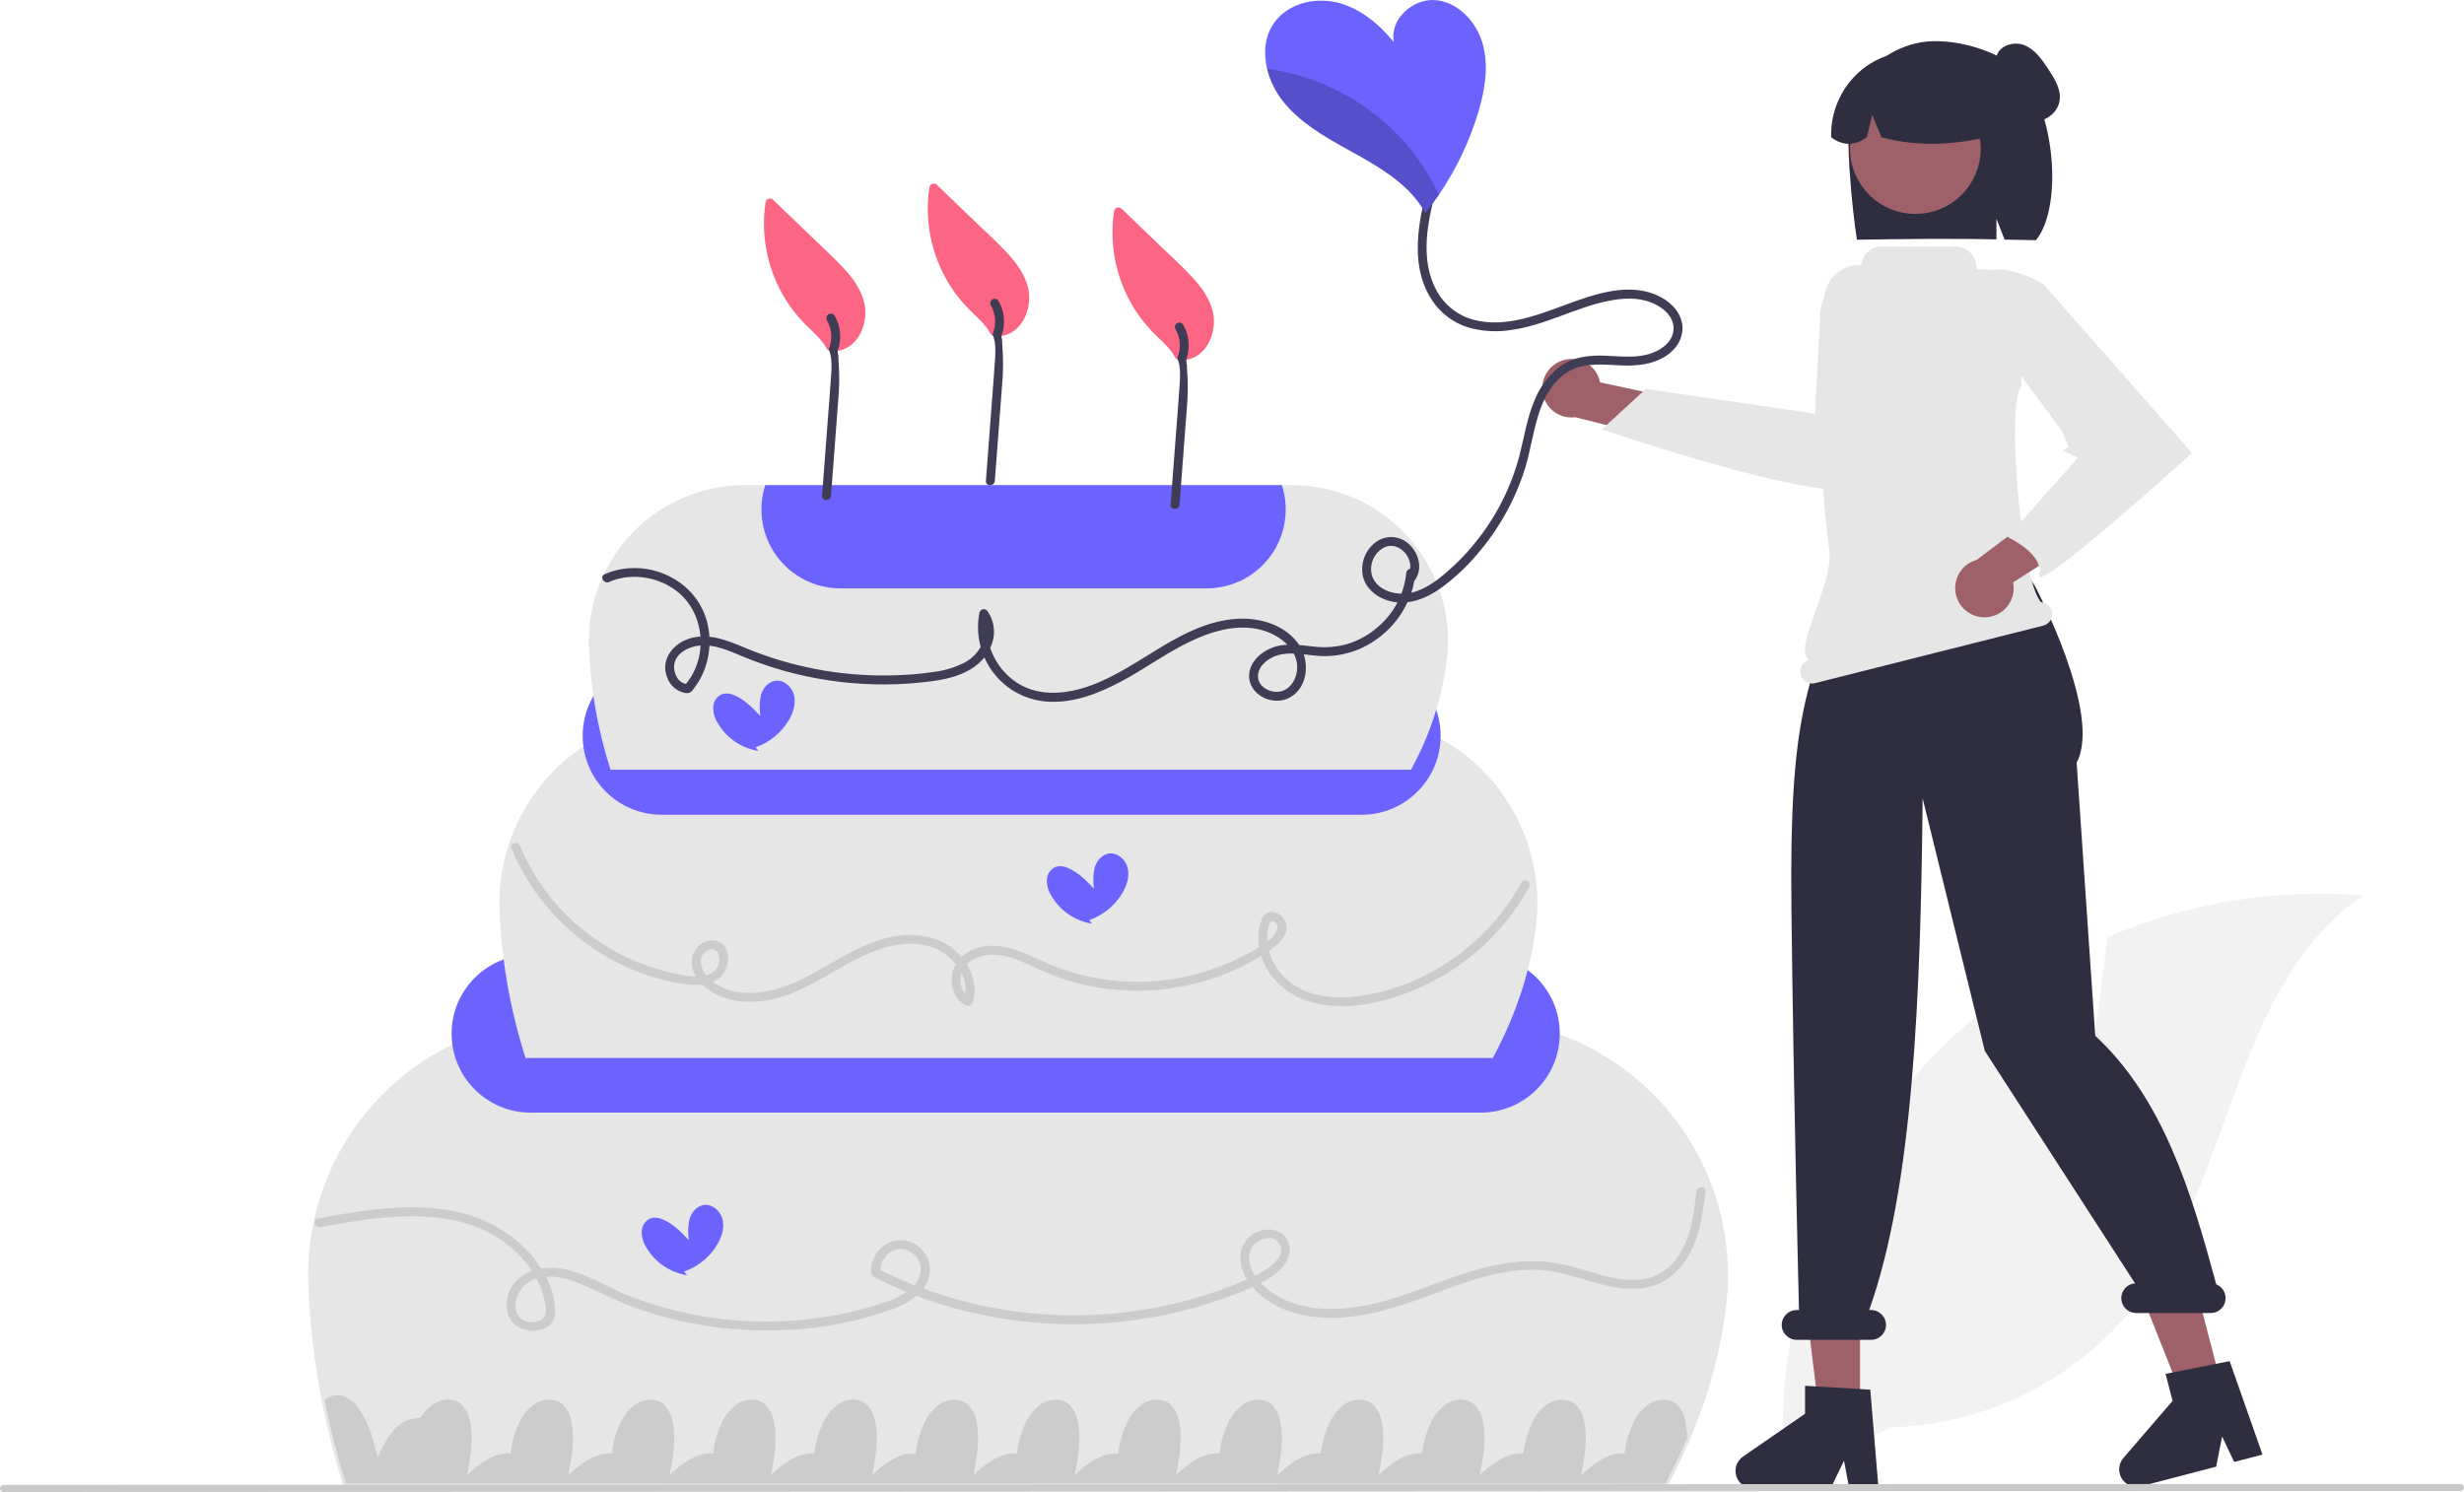
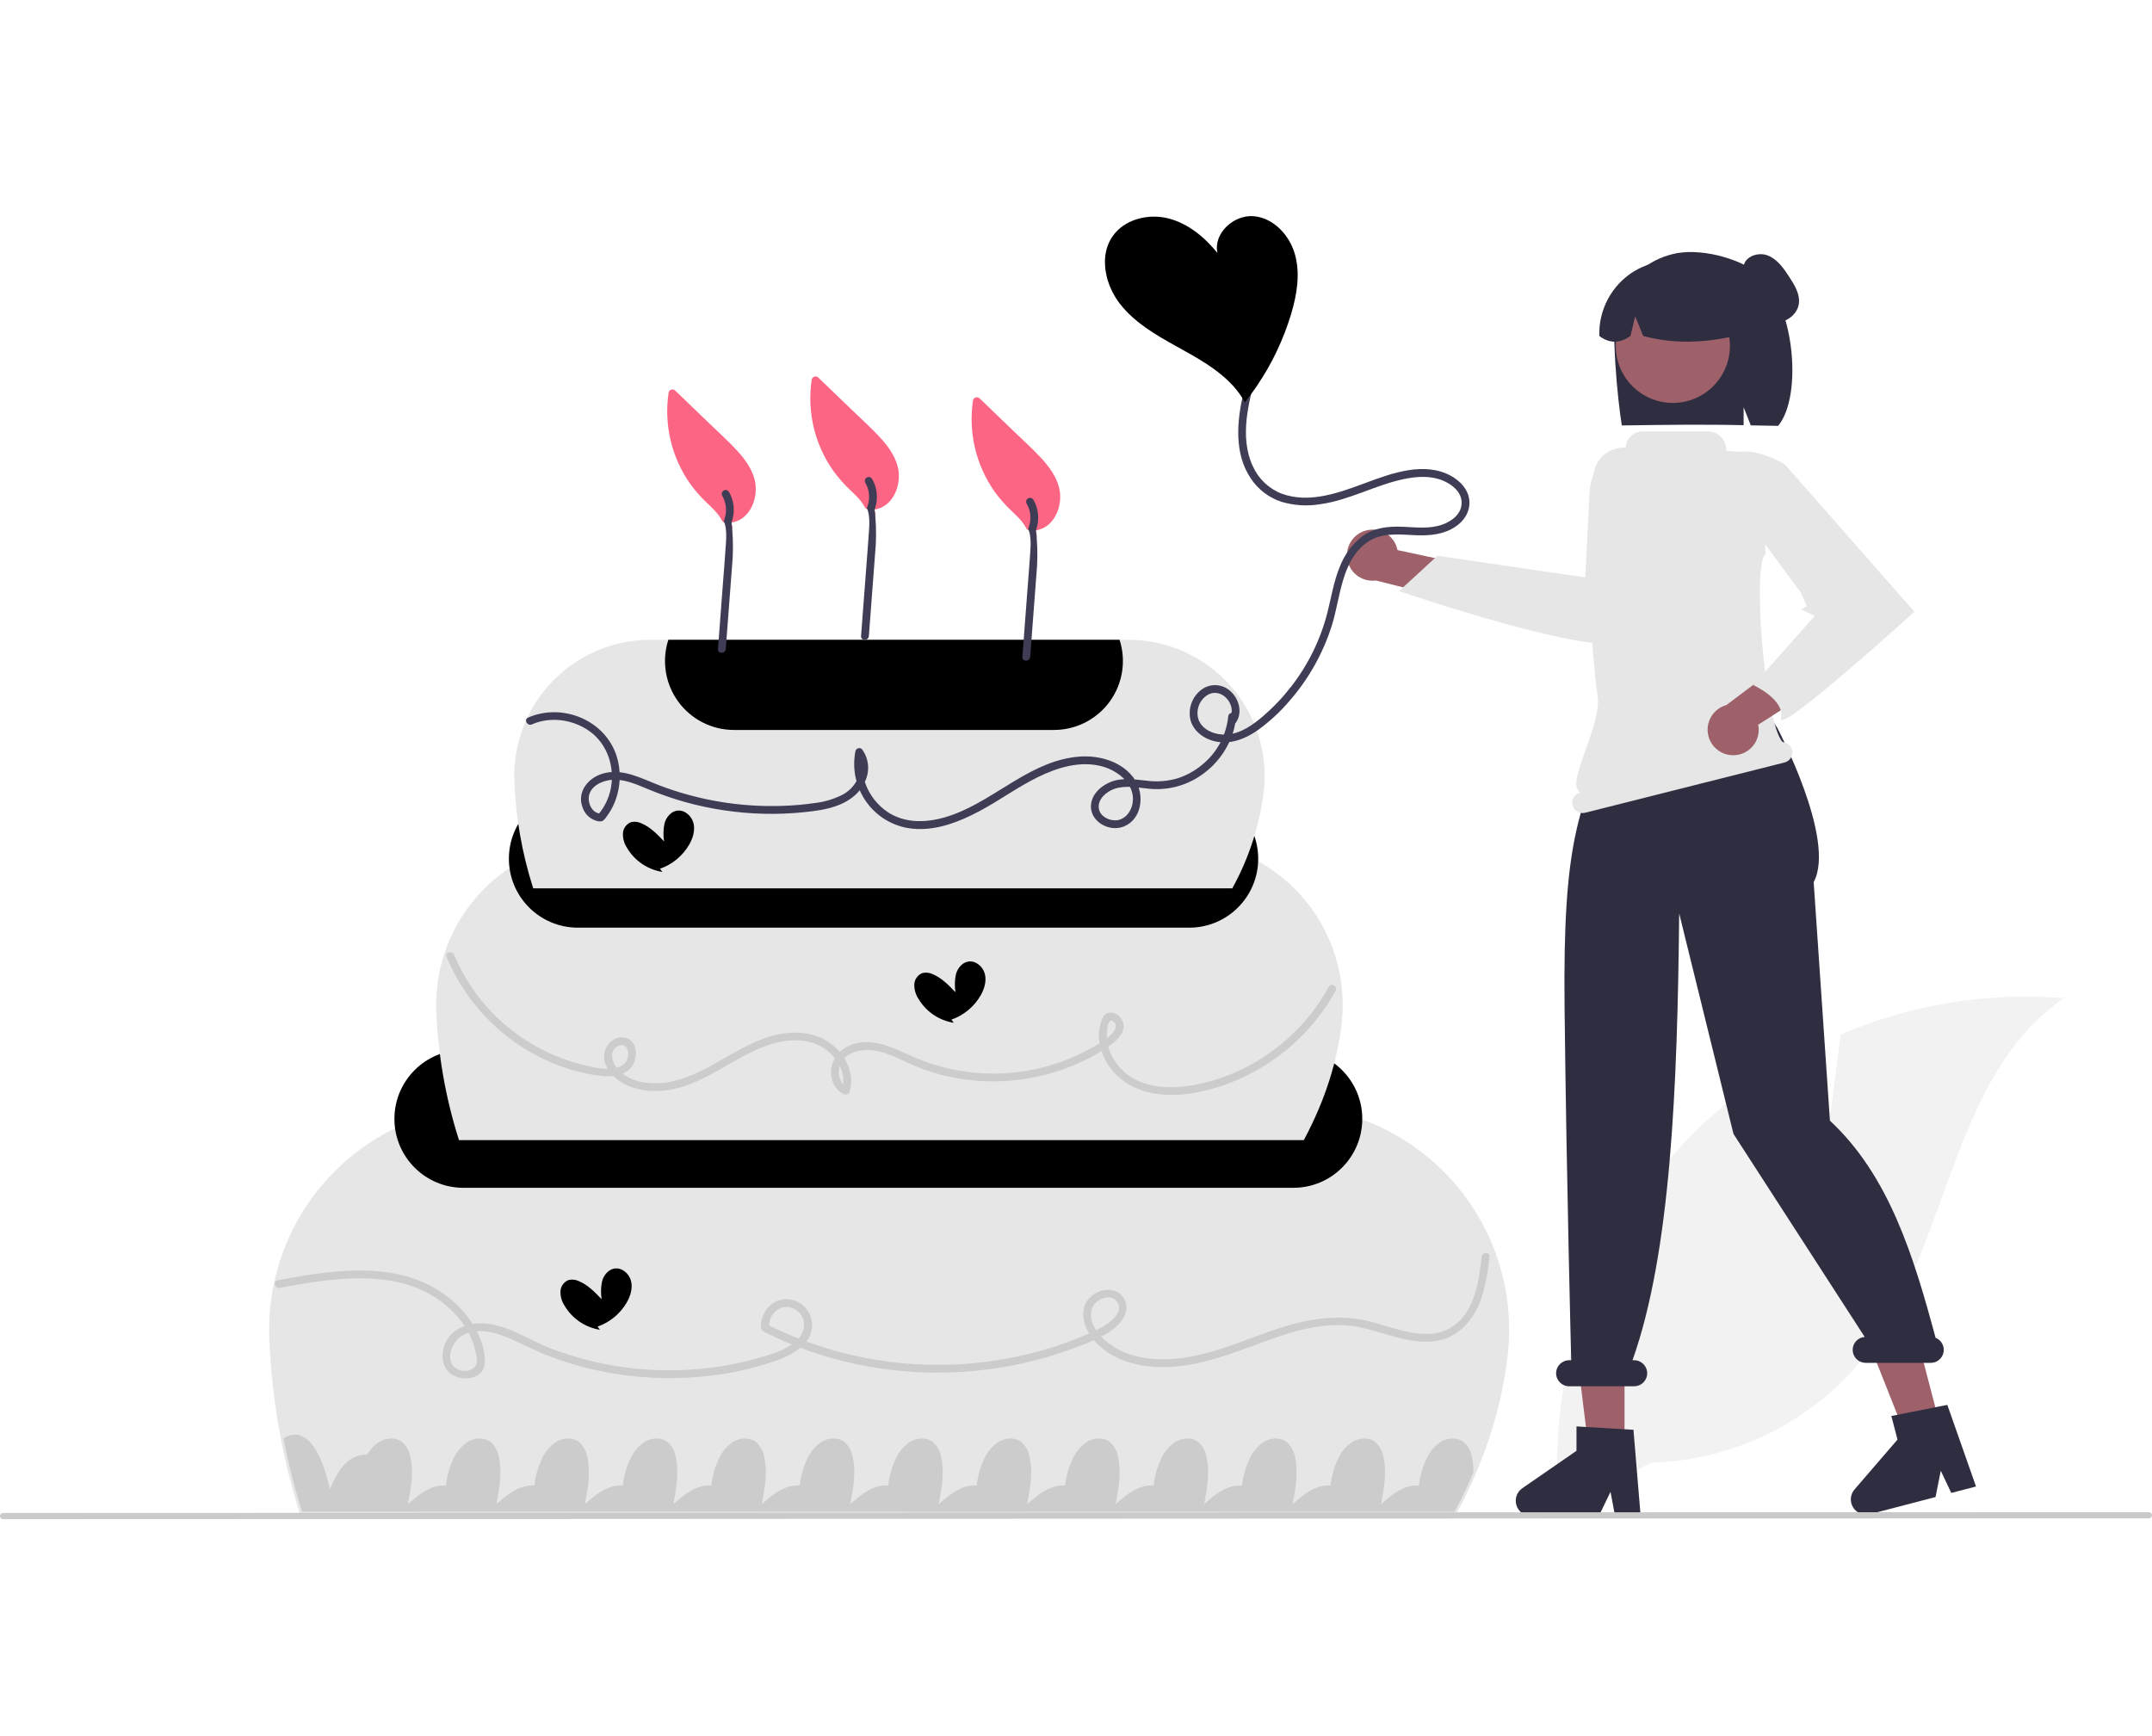
- <svg xmlns="http://www.w3.org/2000/svg" width="827.13" height="500.907" viewBox="0 0 827.13 500.907" role="img" artist="Katerina Limpitsouni" source="https://undraw.co/">
+ <svg xmlns="http://www.w3.org/2000/svg" width="124" height="100" viewBox="0 0 827.13 500.907" role="img" artist="Katerina Limpitsouni" source="https://undraw.co/">
  <path d="M886.625,569.657l7.319-55.516a180.672,180.672,0,0,1,85.801-13.961c-43.186,29.465-43.665,93.451-74.853,135.409a108.675,108.675,0,0,1-83.739,43.137l-35.538,17.73a182.105,182.105,0,0,1,51.006-143.692,175.905,175.905,0,0,1,34.805-27.128C877.659,547.646,886.625,569.657,886.625,569.657Z" transform="translate(-186.435 -199.5464)" fill="#f2f2f2" />
  <path d="M808.249,231.95A31.007,31.007,0,0,1,829.126,214.199c10.23-2.661,25.208,1.392,32.899,7.212,14.067,10.645,17.5,47.217,7.835,58.773-1.922-.077-8.556-.134-10.501-.19l-2.752-6.966v6.897c-15.186-.356-30.997-.133-46.815.098C808.374,271.841,804.996,239.821,808.249,231.95Z" transform="translate(-186.435 -199.5464)" fill="#2f2e41" />
  <polygon points="624.392 473.392 610.541 473.391 603.951 419.964 624.394 419.965 624.392 473.392" fill="#9e616a" />
  <polygon points="745.646 464.778 732.242 468.272 712.389 418.235 732.172 413.079 745.646 464.778" fill="#9e616a" />
  <circle cx="642.962" cy="49.88" r="21.938" fill="#9e616a" />
  <path d="M814.323,220.858a27.555,27.555,0,0,1,41.894,24.048c-11.959,3.056-24.702,4.335-38.207.736l-3.087-7.555-1.82,7.561q-6.197,4.359-11.963-.016A28.135,28.135,0,0,1,814.323,220.858Z" transform="translate(-186.435 -199.5464)" fill="#2f2e41" />
  <path d="M817.023,699.238h-9.829l-1.754-9.279-4.493,9.279H774.879a5.86,5.86,0,0,1-3.33-10.682L792.366,674.179v-9.381l21.896,1.307Z" transform="translate(-186.435 -199.5464)" fill="#2f2e41" />
  <path d="M945.925,687.895l-9.511,2.479-4.038-8.537-2.007,10.113-25.225,6.575a5.86,5.86,0,0,1-5.916-9.497l16.518-19.163-2.366-9.078,21.518-4.258Z" transform="translate(-186.435 -199.5464)" fill="#2f2e41" />
  <path d="M930.381,630.726c-8.477-31.513-17.903-62.332-40.601-83.448l-6.249-91.699c8.788-16.32-14.029-59.395-14.029-59.395l-7.971-11.605-55.25,9.588v0c-12.931,35.268-19.235,43.964-18.492,110.188s2.547,135.01,2.547,135.01h-.799a5,5,0,0,0,0,10h25a5,5,0,0,0,0-10l-.645,0c14.674-41.249,17.295-104.689,17.947-171.757l20.868,84.758,50.43,78.039a4.987,4.987,0,0,0,.4,9.96h25a4.995,4.995,0,0,0,1.844-9.639Z" transform="translate(-186.435 -199.5464)" fill="#2f2e41" />
  <path d="M875.218,404.731h-0a3.987,3.987,0,0,0-3.605-2.995c-6.803-6.905-11.9-68.186-6.549-72.421l-.008-.076-1.594-34.058a5.037,5.037,0,0,0-4.703-4.79l-8.421-.55a.446.446,0,0,1-.431-.445,7.081,7.081,0,0,0-7.081-7.081H817.895a6.63,6.63,0,0,0-6.576,5.804.44.44,0,0,1-.448.396l-.003-0a11.845,11.845,0,0,0-11.915,9.824c-3.408,19.831-1.799,61.218,1.579,86.24,1.176,8.711-7.799,25.434-8.244,32.722a5.365,5.365,0,0,0,1.336,3.89,3.992,3.992,0,0,0-2.766,4.808h0a4,4,0,0,0,4.856,2.901l76.603-19.311A4,4,0,0,0,875.218,404.731Z" transform="translate(-186.435 -199.5464)" fill="#e6e6e6" />
  <path d="M710.45,320.733a9.76,9.76,0,0,1,13.124,7.193l76.975,16.554-11.901,13.536-73.42-18.389a9.813,9.813,0,0,1-4.779-18.894Z" transform="translate(-186.435 -199.5464)" fill="#9e616a" />
  <path d="M811.771,363.146c-11.884,6.221-83.676-18.116-86.812-19.184l-.797-.272,14.764-13.572,56.8,8.318,1.721-33.258a17.821,17.821,0,0,1,12.695-16.132,17.791,17.791,0,0,1,21.953,22.666l-14.055,42.262a21.252,21.252,0,0,1-5.392,8.556A3.776,3.776,0,0,1,811.771,363.146Z" transform="translate(-186.435 -199.5464)" fill="#e6e6e6" />
  <path d="M746.132,698.579H301.797l-.11-.35-.11-.35c-1.453-4.619-2.781-9.301-3.977-14.013s-2.259-9.455-3.181-14.195c-1.253-6.436-2.257-12.939-3.007-19.463s-1.245-13.07-1.482-19.592a85.985,85.985,0,0,1,86.16-89.036H680.261a86.073,86.073,0,0,1,85.724,95.318v.001a154.905,154.905,0,0,1-4.352,23.029,171.506,171.506,0,0,1-7.932,22.914q-1.623,3.803-3.454,7.622-1.826,3.811-3.833,7.586l-.141.265Z" transform="translate(-186.435 -199.5464)" fill="#e6e6e6" />
-   <path d="M683.531,573.079h-319a26.5,26.5,0,0,1,0-53h319a26.5,26.5,0,0,1,0,53Z" transform="translate(-186.435 -199.5464)" fill="#6c63ff" />
+   <path d="M683.531,573.079h-319a26.5,26.5,0,0,1,0-53h319a26.5,26.5,0,0,1,0,53Z" transform="translate(-186.435 -199.5464)" fill="currentColor" />
  <path d="M687.555,554.752H362.849l-.22-.7a186.824,186.824,0,0,1-8.513-49.171,63.13,63.13,0,0,1,63.16-65.272H639.311a63.135,63.135,0,0,1,62.839,69.877c-1.636,14.928-6.451,29.98-14.313,44.736Z" transform="translate(-186.435 -199.5464)" fill="#e6e6e6" />
-   <path d="M643.531,473.079h-235a26.5,26.5,0,0,1,0-53h235a26.5,26.5,0,0,1,0,53Z" transform="translate(-186.435 -199.5464)" fill="#6c63ff" />
+   <path d="M643.531,473.079h-235a26.5,26.5,0,0,1,0-53h235a26.5,26.5,0,0,1,0,53Z" transform="translate(-186.435 -199.5464)" fill="currentColor" />
  <path d="M659.181,379.869a52.565,52.565,0,0,0-39.09-17.46h-183.59a52.368,52.368,0,0,0-52.39,54.14,154.712,154.712,0,0,0,7.04,40.71l.22.7h268.71l.28-.53a102.642,102.642,0,0,0,11.85-37.06A52.207,52.207,0,0,0,659.181,379.869Z" transform="translate(-186.435 -199.5464)" fill="#e6e6e6" />
-   <path d="M616.741,362.409h-173.42a26.502,26.502,0,0,0,25.21,34.67h123a26.502,26.502,0,0,0,25.21-34.67Z" transform="translate(-186.435 -199.5464)" fill="#6c63ff" />
+   <path d="M616.741,362.409h-173.42a26.502,26.502,0,0,0,25.21,34.67h123a26.502,26.502,0,0,0,25.21-34.67Z" transform="translate(-186.435 -199.5464)" fill="currentColor" />
  <path d="M752.781,682.449q-3.24,7.59-7.25,15.13h-443a257.431,257.431,0,0,1-7.13-28.1,7.256,7.256,0,0,1,5.9-1.38,9.863,9.863,0,0,1,5.18,3.86c3.73,4.84,5.29,10.97,6.76,16.91,1.57-3.5,3.2-7.09,5.94-9.79a11.362,11.362,0,0,1,8.44-3.47,13.786,13.786,0,0,1,4.61-4.89c2.69-1.6,6.36-1.82,8.81.11a9.836,9.836,0,0,1,3.11,5.66c1.37,5.96.23,12.18-.91,18.2,2.89-2.54,5.87-5.12,9.48-6.43a12.681,12.681,0,0,1,5.11-.75,30.862,30.862,0,0,1,2.6-9.62,15.647,15.647,0,0,1,5.8-7.17c2.69-1.6,6.36-1.82,8.81.11a9.836,9.836,0,0,1,3.11,5.66c1.37,5.96.23,12.18-.91,18.2,2.89-2.54,5.87-5.12,9.48-6.43a12.681,12.681,0,0,1,5.11-.75,30.862,30.862,0,0,1,2.6-9.62,15.647,15.647,0,0,1,5.8-7.17c2.69-1.6,6.36-1.82,8.81.11a9.836,9.836,0,0,1,3.11,5.66c1.37,5.96.23,12.18-.91,18.2,2.89-2.54,5.87-5.12,9.48-6.43a12.681,12.681,0,0,1,5.11-.75,30.862,30.862,0,0,1,2.6-9.62,15.647,15.647,0,0,1,5.8-7.17c2.69-1.6,6.36-1.82,8.81.11a9.836,9.836,0,0,1,3.11,5.66c1.37,5.96.23,12.18-.91,18.2,2.89-2.54,5.87-5.12,9.48-6.43a12.681,12.681,0,0,1,5.11-.75,30.862,30.862,0,0,1,2.6-9.62,15.647,15.647,0,0,1,5.8-7.17c2.69-1.6,6.36-1.82,8.81.11a9.836,9.836,0,0,1,3.11,5.66c1.37,5.96.23,12.18-.91,18.2,2.89-2.54,5.87-5.12,9.48-6.43a12.681,12.681,0,0,1,5.11-.75,30.862,30.862,0,0,1,2.6-9.62,15.647,15.647,0,0,1,5.8-7.17c2.69-1.6,6.36-1.82,8.81.11a9.836,9.836,0,0,1,3.11,5.66c1.37,5.96.23,12.18-.91,18.2,2.89-2.54,5.87-5.12,9.48-6.43a12.681,12.681,0,0,1,5.11-.75,30.862,30.862,0,0,1,2.6-9.62,15.647,15.647,0,0,1,5.8-7.17c2.69-1.6,6.36-1.82,8.81.11a9.836,9.836,0,0,1,3.11,5.66c1.37,5.96.23,12.18-.91,18.2,2.89-2.54,5.87-5.12,9.48-6.43a12.681,12.681,0,0,1,5.11-.75,30.862,30.862,0,0,1,2.6-9.62,15.647,15.647,0,0,1,5.8-7.17c2.69-1.6,6.36-1.82,8.81.11a9.836,9.836,0,0,1,3.11,5.66c1.37,5.96.23,12.18-.91,18.2,2.89-2.54,5.87-5.12,9.48-6.43a12.681,12.681,0,0,1,5.11-.75,30.862,30.862,0,0,1,2.6-9.62,15.647,15.647,0,0,1,5.8-7.17c2.69-1.6,6.36-1.82,8.81.11a9.836,9.836,0,0,1,3.11,5.66c1.37,5.96.23,12.18-.91,18.2,2.89-2.54,5.87-5.12,9.48-6.43a12.681,12.681,0,0,1,5.11-.75,30.862,30.862,0,0,1,2.6-9.62,15.647,15.647,0,0,1,5.8-7.17c2.69-1.6,6.36-1.82,8.81.11a9.836,9.836,0,0,1,3.11,5.66c1.37,5.96.23,12.18-.91,18.2,2.89-2.54,5.87-5.12,9.48-6.43a12.681,12.681,0,0,1,5.11-.75,30.862,30.862,0,0,1,2.6-9.62,15.647,15.647,0,0,1,5.8-7.17c2.69-1.6,6.36-1.82,8.81.11a9.836,9.836,0,0,1,3.11,5.66c1.37,5.96.23,12.18-.91,18.2,2.89-2.54,5.87-5.12,9.48-6.43a12.681,12.681,0,0,1,5.11-.75,30.862,30.862,0,0,1,2.6-9.62,15.647,15.647,0,0,1,5.8-7.17c2.69-1.6,6.36-1.82,8.81.11a9.836,9.836,0,0,1,3.11,5.66c1.37,5.96.23,12.18-.91,18.2,2.89-2.54,5.87-5.12,9.48-6.43a12.681,12.681,0,0,1,5.11-.75,30.862,30.862,0,0,1,2.6-9.62,15.647,15.647,0,0,1,5.8-7.17c2.69-1.6,6.36-1.82,8.81.11a9.836,9.836,0,0,1,3.11,5.66A26.528,26.528,0,0,1,752.781,682.449Z" transform="translate(-186.435 -199.5464)" fill="#ccc" />
  <path d="M390.895,394.936c7.017-3.096,15.479-1.923,21.742,2.351,6.595,4.5,9.666,12.423,8.864,20.241a21.899,21.899,0,0,1-5.206,12.14l1.061-.439c-3.266-.04-5.055-3.862-4.558-6.749.672-3.909,5.137-5.932,8.684-6.225,4.829-.399,9.474,1.695,13.828,3.502a125.987,125.987,0,0,0,14.338,5.004,124.147,124.147,0,0,0,30.429,4.538,120.444,120.444,0,0,0,15.198-.594c4.614-.474,9.343-1.061,13.671-2.817,4.375-1.775,8.153-4.694,10.022-9.131a12.041,12.041,0,0,0-1.22-12.266,1.508,1.508,0,0,0-2.507.662,25.132,25.132,0,0,0,4.345,19.814,24.751,24.751,0,0,0,18.939,10.159c8.488.458,16.788-2.831,24.159-6.728,7.703-4.072,14.73-9.288,22.562-13.135,7.554-3.71,16.257-6.443,24.661-4.217,6.699,1.774,13.78,7.625,11.569,15.316-.854,2.971-3.236,5.472-6.473,5.462-2.746-.008-5.915-1.744-6.246-4.714-.398-3.56,3.012-6.355,6.044-7.405,4.345-1.504,9.191-.377,13.635 0a29.778,29.778,0,0,0,20.451-5.783,31.478,31.478,0,0,0,11.729-16.752,28.71,28.71,0,0,0,.884-5.239c.154-1.925-2.847-1.915-3,0a27.447,27.447,0,0,1-10.089,18.578,27.939,27.939,0,0,1-9.556,5.214,28.853,28.853,0,0,1-11.698.861c-4.507-.459-9.351-1.282-13.703.431-3.333,1.312-6.551,3.916-7.465,7.528-1.778,7.03,6.266,12.122,12.432,9.632,6.918-2.794,7.986-12.127,4.301-17.843-4.429-6.87-13.267-9.542-21.073-9.031-18.548,1.215-32.006,16.079-48.744,22.267-7.898,2.92-17.02,4.049-24.572-.473A22.559,22.559,0,0,1,517.729,411.324a20.461,20.461,0,0,1,.404-5.373l-2.507.662c1.869,2.418,1.791,5.719.795,8.472a13.29,13.29,0,0,1-6.501,7.065,31.858,31.858,0,0,1-10.397,3.033,108.461,108.461,0,0,1-12.084,1.067,120.93,120.93,0,0,1-47.711-7.93c-6.853-2.632-14.115-6.694-21.66-4.455-5.687,1.688-10.048,7.128-7.67,13.138a7.913,7.913,0,0,0,5.632,5.103,3.194,3.194,0,0,0,2.082-.084,6.254,6.254,0,0,0,1.521-1.723,22.825,22.825,0,0,0,2.567-4.261,26.523,26.523,0,0,0,1.386-18.428c-4.179-14.186-20.9-21.136-34.205-15.266-1.763.778-.238,3.363,1.514,2.59Z" transform="translate(-186.435 -199.5464)" fill="#3f3d56" />
  <path d="M358.085,484.307A75.617,75.617,0,0,0,406.145,527.729a63.447,63.447,0,0,0,11.198,2.324c3.615.39,7.581.162,10.573-2.131,4.309-3.302,4.217-12.743-2.609-12.674-3.374.034-6.198,3.125-6.617,6.335-.489,3.747,1.84,7.248,4.631,9.512,6.124,4.968,14.527,5.581,21.993,4.026,8.575-1.786,16.089-6.633,23.608-10.881,8.609-4.864,18.84-9.749,28.966-7.143,7.68,1.976,14.683,10.037,12.179,18.267l2.203-.896c-3.334-1.511-4.144-5.689-2.835-8.885,1.639-4.001,6.429-5.495,10.404-5.492,5.24.004,10.08,2.435,14.731,4.579a81.752,81.752,0,0,0,13.29,4.899,80.578,80.578,0,0,0,53.954-4.786,67.679,67.679,0,0,0,11.78-6.836c2.917-2.151,6.286-5.916,3.935-9.692a5.205,5.205,0,0,0-4.173-2.559c-2.053-.011-2.953,1.416-3.594,3.156a17.857,17.857,0,0,0-.039,11.434c2.604,8.227,9.546,13.906,17.777,15.979,9.104,2.293,18.907.729,27.709-2.103A78.769,78.769,0,0,0,696.363,502.998c1.228-1.849,2.363-3.755,3.423-5.705.922-1.697-1.667-3.213-2.59-1.514a75.687,75.687,0,0,1-36.206,33.021c-14.13,6.137-37.521,10.655-46.762-5.64a17.12,17.12,0,0,1-2.304-10.68c.167-1.176.545-4.581,2.271-3.47,1.954,1.258.892,3.48-.351,4.809-2.801,2.994-7.037,5.097-10.647,6.958a74.015,74.015,0,0,1-12.068,4.916,76.825,76.825,0,0,1-51.388-1.998c-8.697-3.562-18.624-9.885-28.054-4.658a10.953,10.953,0,0,0-5.83,9.331c-.104,3.543,1.567,7.181,4.9,8.692a1.527,1.527,0,0,0,2.203-.896c1.877-6.168-.721-12.622-5.274-16.921-5.355-5.057-12.646-6.505-19.794-5.518-16.237,2.241-28.008,15.557-43.901,18.611-6.856,1.318-15.315.578-20.247-4.962-2.204-2.475-3.448-7.488.672-8.945,3.023-1.07,3.968,2.515,3.294,4.72-2.082,6.814-13.588,3.59-18.363,2.355a71.047,71.047,0,0,1-18.671-7.847,72.037,72.037,0,0,1-29.698-34.147c-.72-1.764-3.623-.992-2.893.798Z" transform="translate(-186.435 -199.5464)" fill="#ccc" />
  <path d="M293.93,611.545c22.998-4.334,51.274-8.7,68.525,11.277a30.103,30.103,0,0,1,6.865,13.634c.456,2.274,1.029,4.799-1.281,6.204a6.094,6.094,0,0,1-5.871.122c-5.039-2.795-2.232-10.232,1.561-12.668,5.164-3.318,11.808-1.902,17.109.259,5.75,2.343,11.19,5.338,17.009,7.546a126.017,126.017,0,0,0,16.877,5.079,130.964,130.964,0,0,0,36.252,3.032,118.946,118.946,0,0,0,34.573-6.802c4.257-1.588,8.686-3.882,11.278-7.761a9.859,9.859,0,0,0-.325-11.654,9.679,9.679,0,0,0-12.058-2.898,10.546,10.546,0,0,0-4.378,4.477c-.798,1.566-1.84,4.662-.821,6.312.518.838,1.784,1.171,2.613,1.577q2.083,1.021,4.2,1.972,3.702,1.663,7.493,3.122a143.833,143.833,0,0,0,16.942,5.332A151.376,151.376,0,0,0,579.5,640.562a143.673,143.673,0,0,0,16.705-4.78c5.168-1.826,10.624-3.778,15.376-6.544,3.747-2.18,8.138-5.926,7.786-10.721a6.752,6.752,0,0,0-7.088-6.198,9.713,9.713,0,0,0-8.67,5.391c-2.036,4.617.001,9.877,2.971,13.563,6.414,7.96,17.355,10.819,27.171,10.721,11.375-.113,22.159-3.706,32.709-7.613,11.816-4.376,24.151-9.233,36.987-8.457,11.567.699,22.467,7.542,34.213,6.122,10.196-1.233,16.18-9.392,18.825-18.681a84.671,84.671,0,0,0,2.443-13.814c.214-1.916-2.787-1.9-3,0-1.02,9.119-2.57,20.684-10.633,26.474-9.778,7.022-22.51.834-32.758-1.661-11.823-2.878-23.427-.916-34.825,2.818-11.227,3.678-22.035,8.706-33.73,10.805-10.158,1.823-21.401,1.621-30.261-4.298-4.353-2.908-9.545-8.626-7.542-14.353,1.144-3.272,7.104-5.95,9.525-2.516,3.565,5.055-5.397,9.846-8.839,11.43A136.881,136.881,0,0,1,590.643,634.478a146.804,146.804,0,0,1-109.347-8.826l.743,1.295c-.577-5.18,4.686-10.041,9.709-7.316,4.784,2.595,4.753,8.294,1.183,11.867-3.516,3.519-8.559,5.086-13.199,6.48a124.752,124.752,0,0,1-15.612,3.612,127.3,127.3,0,0,1-65.85-6.708c-9.394-3.6-19.122-10.911-29.653-9.549-4.201.543-8.263,2.581-10.446,6.335-1.924,3.309-2.338,7.657-.293,11.008,3.264,5.347,14.697,5.101,14.895-2.4.225-8.543-5.166-17.074-11.189-22.672-18.756-17.435-45.516-13.275-68.452-8.953-1.895.357-1.092,3.249.798,2.893Z" transform="translate(-186.435 -199.5464)" fill="#ccc" />
  <path d="M584.759,320.329c7.295-1.245,10.423-10.047,8.709-16.528-1.114-4.214-3.729-7.831-6.635-11.001-3.372-3.678-7.112-7.038-10.705-10.496q-6.59-6.344-13.18-12.688a1.512,1.512,0,0,0-2.507.662,48.337,48.337,0,0,0,8.313,35.243,51.021,51.021,0,0,0,6.216,7.103c2.232,2.145,4.625,4.281,6.011,7.103l4.035,2.959a14.294,14.294,0,0,0-.599-2.333A1.703,1.703,0,0,0,584.759,320.329Z" transform="translate(-186.435 -199.5464)" fill="#fd6584" />
  <path d="M584.531,319.579h-3c1.576,3.207.932,8.087.713,11.564-.245,3.886-.58,7.769-.874,11.652q-.992,13.097-1.984,26.195c-.146,1.926,2.855,1.916,3,0l1.759-23.229q.449-5.931.898-11.862A82.956,82.956,0,0,0,584.531,319.579Z" transform="translate(-186.435 -199.5464)" fill="#3f3d56" />
  <path d="M584.743,319.919a13.835,13.835,0,0,0-1.137-11.382,1.501,1.501,0,0,0-2.59,1.514,10.773,10.773,0,0,1,.835,9.071,1.5,1.5,0,0,0,2.893.798Z" transform="translate(-186.435 -199.5464)" fill="#3f3d56" />
  <path d="M467.759,317.329c7.295-1.245,10.423-10.047,8.709-16.528-1.114-4.214-3.729-7.831-6.635-11.001-3.372-3.678-7.112-7.038-10.705-10.496q-6.59-6.344-13.18-12.688a1.512,1.512,0,0,0-2.507.662,48.337,48.337,0,0,0,8.313,35.243,51.021,51.021,0,0,0,6.216,7.103c2.232,2.145,4.625,4.281,6.011,7.103l4.035,2.959a14.294,14.294,0,0,0-.599-2.333A1.703,1.703,0,0,0,467.759,317.329Z" transform="translate(-186.435 -199.5464)" fill="#fd6584" />
  <path d="M467.531,316.579h-3c1.576,3.207.932,8.087.713,11.564-.245,3.886-.58,7.769-.874,11.652q-.992,13.097-1.984,26.195c-.146,1.926,2.855,1.916,3,0l1.759-23.229q.449-5.931.898-11.862A82.956,82.956,0,0,0,467.531,316.579Z" transform="translate(-186.435 -199.5464)" fill="#3f3d56" />
  <path d="M467.743,316.919a13.835,13.835,0,0,0-1.137-11.382,1.501,1.501,0,0,0-2.59,1.514,10.773,10.773,0,0,1,.835,9.071,1.5,1.5,0,0,0,2.893.798Z" transform="translate(-186.435 -199.5464)" fill="#3f3d56" />
  <path d="M522.759,312.329c7.295-1.245,10.423-10.047,8.709-16.528-1.114-4.214-3.729-7.831-6.635-11.001-3.372-3.678-7.112-7.038-10.705-10.496q-6.59-6.344-13.18-12.688a1.512,1.512,0,0,0-2.507.662,48.337,48.337,0,0,0,8.313,35.243,51.021,51.021,0,0,0,6.216,7.103c2.232,2.145,4.625,4.281,6.011,7.103l4.035,2.959a14.294,14.294,0,0,0-.599-2.333A1.703,1.703,0,0,0,522.759,312.329Z" transform="translate(-186.435 -199.5464)" fill="#fd6584" />
  <path d="M522.531,311.579h-3c1.576,3.207.932,8.087.713,11.564-.245,3.886-.58,7.769-.874,11.652q-.992,13.097-1.984,26.195c-.146,1.926,2.855,1.916,3,0l1.759-23.229q.449-5.931.898-11.862A82.956,82.956,0,0,0,522.531,311.579Z" transform="translate(-186.435 -199.5464)" fill="#3f3d56" />
  <path d="M522.743,311.919a13.835,13.835,0,0,0-1.137-11.382,1.501,1.501,0,0,0-2.59,1.514,10.773,10.773,0,0,1,.835,9.071,1.5,1.5,0,0,0,2.893.798Z" transform="translate(-186.435 -199.5464)" fill="#3f3d56" />
-   <path d="M564.953,490.814c-.74-2.825-3.566-5.21-6.439-4.688-2.309.419-4.01,2.536-4.649,4.794a19.002,19.002,0,0,0-.191,6.994c-2.576-2.71-5.257-5.492-8.705-6.938a5.997,5.997,0,0,0-3.914-.48,4.875,4.875,0,0,0-3.197,4.33,9.576,9.576,0,0,0,1.486,5.437,19.299,19.299,0,0,0,13.684,9.388l-.929-1.213a20.954,20.954,0,0,0,11.211-9.246C564.77,496.662,565.693,493.639,564.953,490.814Z" transform="translate(-186.435 -199.5464)" fill="#6c63ff" />
-   <path d="M428.953,608.814c-.74-2.825-3.566-5.21-6.439-4.688-2.309.419-4.01,2.536-4.649,4.794a19.002,19.002,0,0,0-.191,6.994c-2.576-2.71-5.257-5.492-8.705-6.938a5.997,5.997,0,0,0-3.914-.48,4.875,4.875,0,0,0-3.197,4.33,9.576,9.576,0,0,0,1.486,5.437,19.299,19.299,0,0,0,13.684,9.388l-.929-1.213a20.954,20.954,0,0,0,11.211-9.246C428.77,614.662,429.693,611.639,428.953,608.814Z" transform="translate(-186.435 -199.5464)" fill="#6c63ff" />
-   <path d="M452.953,432.814c-.74-2.825-3.566-5.21-6.439-4.688-2.309.419-4.01,2.536-4.649,4.794a19.002,19.002,0,0,0-.191,6.994c-2.576-2.71-5.257-5.492-8.705-6.938a5.997,5.997,0,0,0-3.914-.48,4.875,4.875,0,0,0-3.197,4.33,9.576,9.576,0,0,0,1.486,5.437,19.299,19.299,0,0,0,13.684,9.388l-.929-1.213a20.954,20.954,0,0,0,11.211-9.246C452.77,438.662,453.693,435.639,452.953,432.814Z" transform="translate(-186.435 -199.5464)" fill="#6c63ff" />
+   <path d="M564.953,490.814c-.74-2.825-3.566-5.21-6.439-4.688-2.309.419-4.01,2.536-4.649,4.794a19.002,19.002,0,0,0-.191,6.994c-2.576-2.71-5.257-5.492-8.705-6.938a5.997,5.997,0,0,0-3.914-.48,4.875,4.875,0,0,0-3.197,4.33,9.576,9.576,0,0,0,1.486,5.437,19.299,19.299,0,0,0,13.684,9.388l-.929-1.213a20.954,20.954,0,0,0,11.211-9.246C564.77,496.662,565.693,493.639,564.953,490.814Z" transform="translate(-186.435 -199.5464)" fill="currentColor" />
+   <path d="M428.953,608.814c-.74-2.825-3.566-5.21-6.439-4.688-2.309.419-4.01,2.536-4.649,4.794a19.002,19.002,0,0,0-.191,6.994c-2.576-2.71-5.257-5.492-8.705-6.938a5.997,5.997,0,0,0-3.914-.48,4.875,4.875,0,0,0-3.197,4.33,9.576,9.576,0,0,0,1.486,5.437,19.299,19.299,0,0,0,13.684,9.388l-.929-1.213a20.954,20.954,0,0,0,11.211-9.246C428.77,614.662,429.693,611.639,428.953,608.814Z" transform="translate(-186.435 -199.5464)" fill="currentColor" />
+   <path d="M452.953,432.814c-.74-2.825-3.566-5.21-6.439-4.688-2.309.419-4.01,2.536-4.649,4.794a19.002,19.002,0,0,0-.191,6.994c-2.576-2.71-5.257-5.492-8.705-6.938a5.997,5.997,0,0,0-3.914-.48,4.875,4.875,0,0,0-3.197,4.33,9.576,9.576,0,0,0,1.486,5.437,19.299,19.299,0,0,0,13.684,9.388l-.929-1.213a20.954,20.954,0,0,0,11.211-9.246C452.77,438.662,453.693,435.639,452.953,432.814Z" transform="translate(-186.435 -199.5464)" fill="currentColor" />
  <path d="M664.317,267.6c-2.474,10.87-3.65,23.193,2.949,32.92a22.6,22.6,0,0,0,11.698,8.862,33.194,33.194,0,0,0,14.906.916c11.255-1.559,21.259-7.422,32.328-9.698,4.885-1.004,10.069-1.336,14.772.597,3.523,1.448,7.235,4.361,7.252,8.515.017,4.266-3.688,7.097-7.372,8.409-4.917,1.75-10.026,1.073-15.126.852-5.492-.238-11.093.259-15.656,3.623a27.23,27.23,0,0,0-8.701,11.797c-2.293,5.566-3.224,11.55-4.691,17.358a77.073,77.073,0,0,1-5.532,15.126,78.352,78.352,0,0,1-19.144,24.815c-3.939,3.39-8.726,6.844-14.106,7.155-4.15.24-9.194-1.504-10.793-5.707a8.195,8.195,0,0,1,3.837-9.729c3.556-1.795,7.429.765,8.578,4.279a5.477,5.477,0,0,1-.571,4.939c-1.078,1.608,1.519,3.111,2.59,1.514,2.487-3.708,1.187-8.695-1.859-11.666a8.737,8.737,0,0,0-11.499-.857,11.361,11.361,0,0,0-4.153,11.74c1.279,4.617,5.816,7.553,10.346,8.281,5.594.898,10.978-1.3,15.493-4.476a69.452,69.452,0,0,0,12.269-11.333,81.44,81.44,0,0,0,16.246-29.049c3.302-10.581,3.542-24.559,13.354-31.705,5.049-3.677,11.235-3.269,17.155-2.932,5.226.298,10.323.244,15.117-2.122,3.958-1.953,7.152-5.559,7.218-10.152.067-4.637-3.226-8.366-7.105-10.479-10.248-5.581-22.554-1.08-32.622,2.649-10.124,3.75-21.684,8.151-32.443,4.205A20.125,20.125,0,0,1,667.935,295.62c-2.605-5.525-2.976-11.795-2.374-17.791a77.431,77.431,0,0,1,1.65-9.431c.428-1.88-2.464-2.682-2.893-.798Z" transform="translate(-186.435 -199.5464)" fill="#3f3d56" />
-   <path d="M682.706,237.108a100.843,100.843,0,0,1-13.26,27.84q-2.16,3.15-4.54,6.14a32.493,32.493,0,0,0-4.45-6.22c-6.05-6.65-14.16-11-22.03-15.36-7.87-4.36-15.86-9.04-21.42-16.11a28.399,28.399,0,0,1-5.24-10.79c-1.26-5.33-.78-10.89,2.33-15.34,4.52-6.47,13.53-8.75,21.19-6.88,7.67,1.87,14.09,7.2,19.07,13.32-1.63-7.52,6.3-14.78,13.97-14.12,7.67.67,13.82,7.37,15.86,14.79C686.235,221.788,684.906,229.728,682.706,237.108Z" transform="translate(-186.435 -199.5464)" fill="#6c63ff" />
+   <path d="M682.706,237.108a100.843,100.843,0,0,1-13.26,27.84q-2.16,3.15-4.54,6.14a32.493,32.493,0,0,0-4.45-6.22c-6.05-6.65-14.16-11-22.03-15.36-7.87-4.36-15.86-9.04-21.42-16.11a28.399,28.399,0,0,1-5.24-10.79c-1.26-5.33-.78-10.89,2.33-15.34,4.52-6.47,13.53-8.75,21.19-6.88,7.67,1.87,14.09,7.2,19.07,13.32-1.63-7.52,6.3-14.78,13.97-14.12,7.67.67,13.82,7.37,15.86,14.79C686.235,221.788,684.906,229.728,682.706,237.108Z" transform="translate(-186.435 -199.5464)" fill="currentColor" />
  <g opacity="0.2">
    <path d="M669.446,264.948q-2.16,3.15-4.54,6.14a32.493,32.493,0,0,0-4.45-6.22c-6.05-6.65-14.16-11-22.03-15.36-7.87-4.36-15.86-9.04-21.42-16.11a28.399,28.399,0,0,1-5.24-10.79,75.766,75.766,0,0,1,45.9,24.35A73.709,73.709,0,0,1,669.446,264.948Z" transform="translate(-186.435 -199.5464)" />
  </g>
  <path d="M852.907,406.788a9.76,9.76,0,0,0,9.295-11.73L890.986,376.703l-16.228-7.844-24.795,18.662a9.813,9.813,0,0,0,2.944,19.266Z" transform="translate(-186.435 -199.5464)" fill="#9e616a" />
  <path d="M858.775,317.469s-16.896-13.663-10.191-23.357,23.826.862,23.826.862l49.839,56.653s-52.941,48.053-51.299,40.916-10.639-12.715-10.639-12.715l23.625-26.571-5.182-2.512,2.114-1.216-2.224-5.21Z" transform="translate(-186.435 -199.5464)" fill="#e6e6e6" />
  <path d="M1013.565,698.954a1.186,1.186,0,0,1-1.19,1.19l-225.03.03-15.72.01-10.37.01h-11.47l-6.26.01-17.38.01-273.46.14-2.08.01-122.32.04h-2.02l-104.12.04h-2.02l-32.5.01a1.19,1.19,0,0,1,0-2.38l32.84-.01h2.02l104.09-.04h2.02l121.37-.04h2.07l103.42-.04h1.36l167.43-.1,17.35-.01,7.94-.01,12.55-.01h10.72l16.89-.01,222.68-.04A1.186,1.186,0,0,1,1013.565,698.954Z" transform="translate(-186.435 -199.5464)" fill="#cacaca" />
  <path d="M874.214,223.036c-2.168-3.324-4.558-6.838-8.239-8.323-3.68-1.485-8.9.291-9.4,4.228-.374,2.943,1.872,5.471,3.562,7.909s2.79,6.118.581,8.099l-1.242.641a12.41,12.41,0,0,0,10.082,4.811c3.86-.244,7.581-3.11,8.232-6.923C878.426,229.759,876.274,226.195,874.214,223.036Z" transform="translate(-186.435 -199.5464)" fill="#2f2e41" />
</svg>
